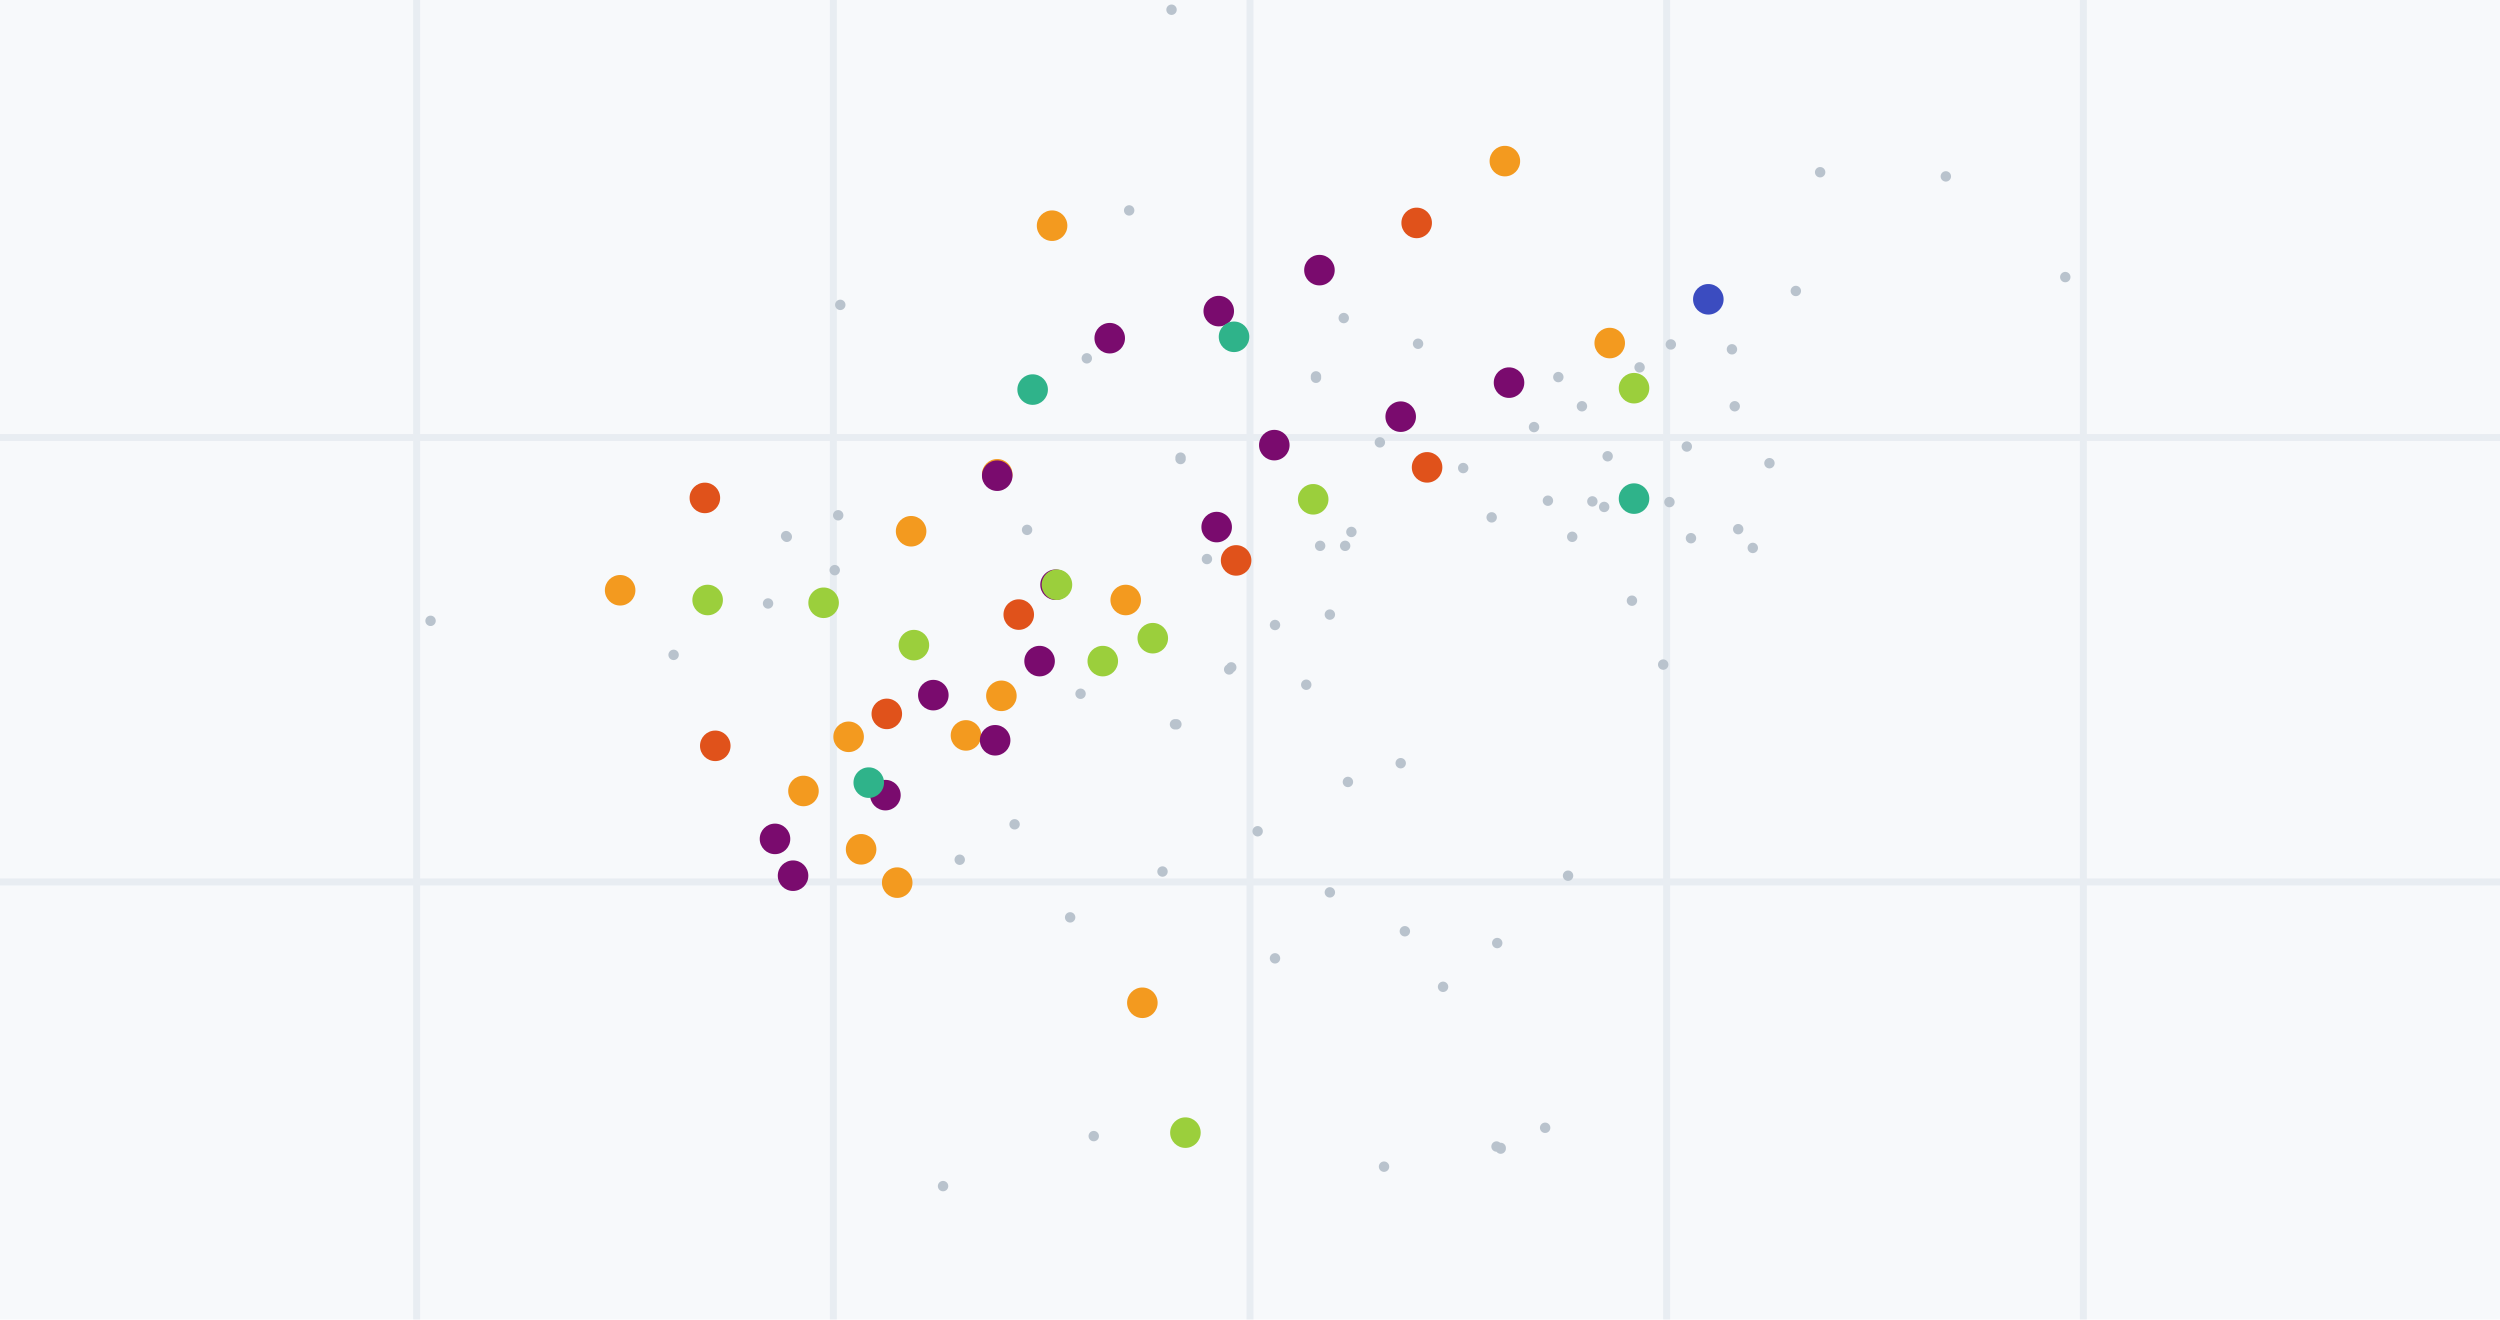
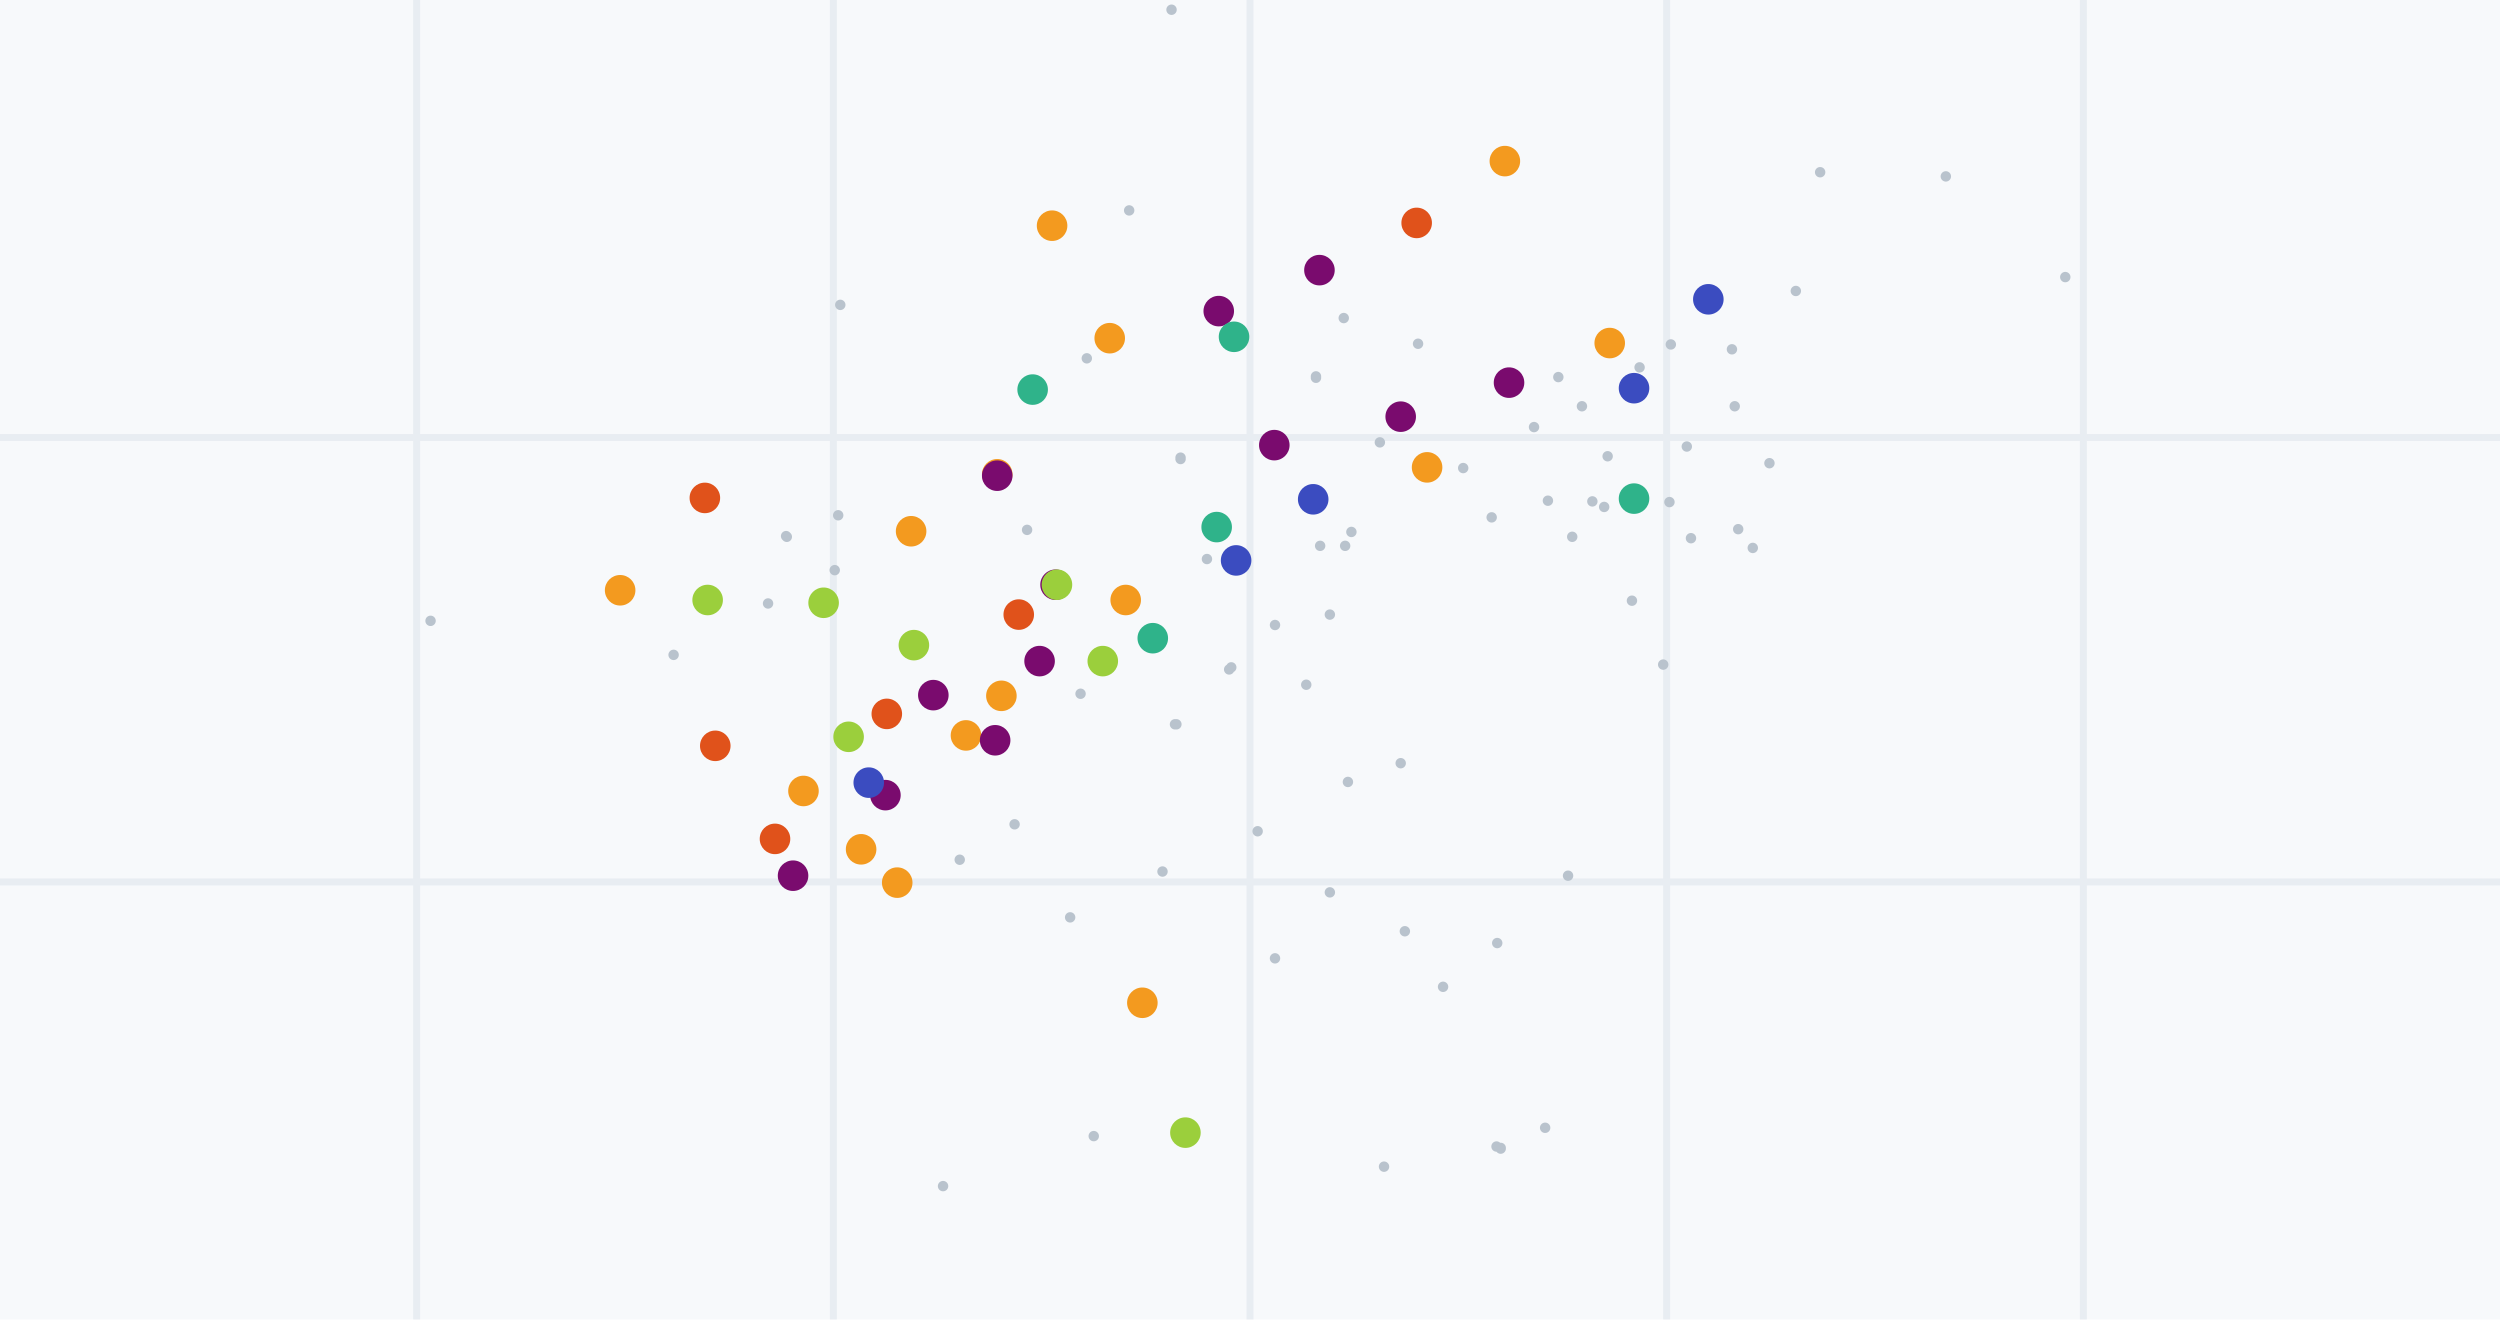
<svg xmlns="http://www.w3.org/2000/svg" viewBox="0 0 360 190" width="360" height="190" role="img" aria-label="drill plan">
  <rect width="360" height="190" fill="#f7f9fb" />
  <line x1="60" y1="0" x2="60" y2="190" stroke="#e8edf2" />
  <line x1="120" y1="0" x2="120" y2="190" stroke="#e8edf2" />
  <line x1="180" y1="0" x2="180" y2="190" stroke="#e8edf2" />
  <line x1="240" y1="0" x2="240" y2="190" stroke="#e8edf2" />
  <line x1="300" y1="0" x2="300" y2="190" stroke="#e8edf2" />
  <line x1="0" y1="63" x2="360" y2="63" stroke="#e8edf2" />
  <line x1="0" y1="127" x2="360" y2="127" stroke="#e8edf2" />
  <path d="M262.1 24.8L262.1 24.8M240.6 49.6L240.6 49.6M236.1 52.9L236.1 52.9M212.8 -20.7L212.8 -20.7M254.8 66.7L254.8 66.7M258.6 41.9L258.6 41.9M252.4 78.9L252.4 78.9M280.2 25.4L280.2 25.4M242.9 64.3L242.9 64.3M226.4 77.3L226.4 77.3M297.4 39.9L297.4 39.9M250.3 76.2L250.3 76.2M243.5 77.5L243.5 77.5M231.0 73.0L231.0 73.0M194.6 76.6L194.6 76.6M157.5 163.6L157.5 163.6M190.1 78.6L190.1 78.6M215.6 135.8L215.6 135.8M189.1 71.9L189.1 71.9M193.7 78.6L193.7 78.6M231.5 65.7L231.5 65.7M224.4 54.3L224.4 54.3M220.9 61.5L220.9 61.5M249.4 50.3L249.4 50.3M245.8 43.1L245.8 43.1M118.5 86.7L118.5 86.7M131.0 76.5L131.0 76.5M148.7 56.0L148.7 56.0M101.7 86.3L101.7 86.3M120.7 74.2L120.7 74.2M189.5 54.4L189.5 54.4M110.6 86.9L110.6 86.9M189.5 54.2L189.5 54.2M170.0 66.1L170.0 66.1M101.7 86.3L101.7 86.3M113.3 77.3L113.3 77.3M189.5 54.4L189.5 54.4M170.0 65.9L170.0 65.9M113.2 77.2L113.2 77.2M97.0 94.3L97.0 94.3M110.6 86.9L110.6 86.9M193.5 45.8L193.5 45.8M204.2 49.5L204.2 49.5M169.4 104.3L169.4 104.3M240.4 72.3L240.4 72.3M229.3 72.2L229.3 72.2M183.6 90.0L183.6 90.0M222.9 72.1L222.9 72.1M199.3 168.0L199.3 168.0M121.0 43.9L121.0 43.9M178.0 80.7L178.0 80.7M188.1 98.6L188.1 98.6M216.1 165.4L216.1 165.4M215.5 165.1L215.5 165.1M177.3 96.1L177.3 96.1M162.2 86.5L162.2 86.5M146.7 88.5L146.7 88.5M201.7 109.9L201.7 109.9M151.9 83.9L151.9 83.9M181.1 119.7L181.1 119.7M134.4 100.2L134.4 100.2M167.4 125.5L167.4 125.5M175.2 44.9L175.2 44.9M235.0 86.5L235.0 86.5M216.1 165.3L216.1 165.3M139.3 105.9L139.3 105.9M154.1 132.1L154.1 132.1M144.0 100.1L144.0 100.1M155.6 99.9L155.6 99.9M222.5 162.4L222.5 162.4M138.2 123.8L138.2 123.8M177.0 96.4L177.0 96.4M231.6 49.6L231.6 49.6M168.7 1.4L168.7 1.4M191.5 88.5L191.5 88.5M146.1 118.7L146.1 118.7M169.2 104.3L169.2 104.3M225.8 126.1L225.8 126.1M189.6 72.7L189.6 72.7M189.9 71.3L189.9 71.3M227.8 58.5L227.8 58.5M210.7 67.4L210.7 67.4M173.8 80.5L173.8 80.5M156.5 51.6L156.5 51.6M147.9 76.3L147.9 76.3M207.8 142.1L207.8 142.1M239.5 95.7L239.5 95.7M183.6 138.0L183.6 138.0M214.8 74.5L214.8 74.5M194.1 112.6L194.1 112.6M249.8 58.5L249.8 58.5M120.2 82.1L120.2 82.1M202.3 134.1L202.3 134.1M191.5 128.5L191.5 128.5M135.8 170.8L135.8 170.8M62.0 89.4L62.0 89.4M162.6 30.3L162.6 30.3M198.7 63.7L198.7 63.7M127.7 114.7L127.7 114.7" stroke="#b9c3cd" stroke-width="1.5" fill="none" stroke-linecap="round" />
-   <path d="M124.0 122.3L124.0 122.3M162.1 86.4L162.1 86.4M122.2 106.1L122.2 106.1M231.8 49.4L231.8 49.4M89.3 85.0L89.3 85.0M115.7 113.9L115.7 113.9M151.5 32.5L151.5 32.5M131.2 76.5L131.2 76.5M139.1 105.9L139.1 105.9M144.2 100.2L144.2 100.2M143.6 68.3L143.6 68.3M129.2 127.1L129.2 127.1M164.5 144.4L164.5 144.4M216.7 23.2L216.7 23.2" stroke="#f39a1f" stroke-width="2.6" fill="none" stroke-linecap="round" opacity=".95" />
-   <path d="M127.5 114.5L127.5 114.5M183.5 64.1L183.5 64.1M143.3 106.6L143.3 106.6M134.4 100.1L134.4 100.1M149.7 95.2L149.7 95.2M114.2 126.1L114.2 126.1M175.2 75.9L175.2 75.9M111.6 120.8L111.6 120.8M175.5 44.8L175.5 44.8M190.0 38.9L190.0 38.9M201.7 60.0L201.7 60.0M217.3 55.1L217.3 55.1M159.8 48.7L159.8 48.7M152.0 84.2L152.0 84.2M143.6 68.5L143.6 68.5" stroke="#7a0b6e" stroke-width="2.6" fill="none" stroke-linecap="round" opacity=".95" />
-   <path d="M189.1 71.9L189.1 71.9M131.6 92.9L131.6 92.9M166.0 91.9L166.0 91.9M235.3 55.9L235.3 55.9M118.6 86.8L118.6 86.8M152.2 84.2L152.2 84.2M101.9 86.4L101.9 86.4M158.8 95.2L158.8 95.2M170.7 163.1L170.7 163.1" stroke="#9bcf3c" stroke-width="2.6" fill="none" stroke-linecap="round" opacity=".95" />
-   <path d="M125.1 112.7L125.1 112.7M148.7 56.1L148.7 56.1M235.3 71.8L235.3 71.8M177.7 48.5L177.7 48.5" stroke="#2fb38a" stroke-width="2.6" fill="none" stroke-linecap="round" opacity=".95" />
-   <path d="M146.7 88.5L146.7 88.5M178.0 80.7L178.0 80.7M205.5 67.3L205.5 67.3M204.0 32.1L204.0 32.1M101.5 71.7L101.5 71.7M127.7 102.8L127.7 102.8M103.0 107.4L103.0 107.4" stroke="#e0521b" stroke-width="2.6" fill="none" stroke-linecap="round" opacity=".95" />
-   <path d="M246.0 43.1L246.0 43.1" stroke="#3b4cc0" stroke-width="2.6" fill="none" stroke-linecap="round" opacity=".95" />
-   <path d="M121.8 122.3a2.2 2.2 0 1 0 4.4 0a2.2 2.2 0 1 0-4.4 0M159.9 86.4a2.2 2.2 0 1 0 4.4 0a2.2 2.2 0 1 0-4.4 0M120.0 106.1a2.2 2.2 0 1 0 4.4 0a2.2 2.2 0 1 0-4.4 0M229.6 49.4a2.2 2.2 0 1 0 4.4 0a2.2 2.2 0 1 0-4.4 0M87.1 85.0a2.2 2.2 0 1 0 4.4 0a2.2 2.2 0 1 0-4.4 0M113.5 113.9a2.2 2.2 0 1 0 4.4 0a2.2 2.2 0 1 0-4.4 0M149.3 32.5a2.2 2.2 0 1 0 4.4 0a2.2 2.2 0 1 0-4.4 0M129.0 76.5a2.2 2.2 0 1 0 4.4 0a2.2 2.2 0 1 0-4.4 0M136.9 105.9a2.2 2.2 0 1 0 4.4 0a2.2 2.2 0 1 0-4.4 0M142.0 100.2a2.2 2.2 0 1 0 4.4 0a2.2 2.2 0 1 0-4.4 0M141.4 68.3a2.2 2.2 0 1 0 4.4 0a2.2 2.2 0 1 0-4.4 0M127.0 127.1a2.2 2.2 0 1 0 4.4 0a2.2 2.2 0 1 0-4.4 0M162.3 144.4a2.2 2.2 0 1 0 4.4 0a2.2 2.2 0 1 0-4.4 0M214.5 23.2a2.2 2.2 0 1 0 4.4 0a2.2 2.2 0 1 0-4.4 0" fill="#f39a1f" />
-   <path d="M125.3 114.5a2.2 2.2 0 1 0 4.4 0a2.2 2.2 0 1 0-4.4 0M181.3 64.1a2.2 2.2 0 1 0 4.4 0a2.2 2.2 0 1 0-4.4 0M141.1 106.6a2.2 2.2 0 1 0 4.4 0a2.2 2.2 0 1 0-4.4 0M132.2 100.1a2.2 2.2 0 1 0 4.4 0a2.2 2.2 0 1 0-4.4 0M147.5 95.2a2.2 2.2 0 1 0 4.4 0a2.2 2.2 0 1 0-4.4 0M112.0 126.1a2.2 2.2 0 1 0 4.4 0a2.2 2.2 0 1 0-4.4 0M173.0 75.9a2.2 2.2 0 1 0 4.4 0a2.2 2.2 0 1 0-4.4 0M109.4 120.8a2.2 2.2 0 1 0 4.4 0a2.2 2.2 0 1 0-4.4 0M173.3 44.8a2.2 2.2 0 1 0 4.4 0a2.2 2.2 0 1 0-4.4 0M187.8 38.9a2.2 2.2 0 1 0 4.4 0a2.2 2.2 0 1 0-4.4 0M199.5 60.0a2.2 2.2 0 1 0 4.4 0a2.2 2.2 0 1 0-4.4 0M215.1 55.1a2.2 2.2 0 1 0 4.4 0a2.2 2.2 0 1 0-4.4 0M157.6 48.7a2.2 2.2 0 1 0 4.4 0a2.2 2.2 0 1 0-4.4 0M149.8 84.2a2.2 2.2 0 1 0 4.4 0a2.2 2.2 0 1 0-4.4 0M141.4 68.5a2.2 2.2 0 1 0 4.4 0a2.2 2.2 0 1 0-4.4 0" fill="#7a0b6e" />
-   <path d="M186.9 71.9a2.2 2.2 0 1 0 4.4 0a2.2 2.2 0 1 0-4.4 0M129.4 92.9a2.2 2.2 0 1 0 4.4 0a2.2 2.2 0 1 0-4.4 0M163.8 91.9a2.2 2.2 0 1 0 4.4 0a2.2 2.2 0 1 0-4.4 0M233.1 55.9a2.2 2.2 0 1 0 4.4 0a2.2 2.2 0 1 0-4.4 0M116.4 86.8a2.2 2.2 0 1 0 4.4 0a2.2 2.2 0 1 0-4.4 0M150.0 84.2a2.2 2.2 0 1 0 4.4 0a2.2 2.2 0 1 0-4.4 0M99.7 86.4a2.2 2.2 0 1 0 4.4 0a2.2 2.2 0 1 0-4.4 0M156.6 95.2a2.2 2.2 0 1 0 4.4 0a2.2 2.2 0 1 0-4.4 0M168.5 163.1a2.2 2.2 0 1 0 4.4 0a2.2 2.2 0 1 0-4.4 0" fill="#9bcf3c" />
-   <path d="M122.9 112.7a2.2 2.2 0 1 0 4.4 0a2.2 2.2 0 1 0-4.4 0M146.5 56.1a2.2 2.2 0 1 0 4.4 0a2.2 2.2 0 1 0-4.4 0M233.1 71.8a2.2 2.2 0 1 0 4.4 0a2.2 2.2 0 1 0-4.4 0M175.5 48.5a2.2 2.2 0 1 0 4.4 0a2.2 2.2 0 1 0-4.4 0" fill="#2fb38a" />
-   <path d="M144.5 88.5a2.2 2.2 0 1 0 4.4 0a2.2 2.2 0 1 0-4.4 0M175.8 80.7a2.2 2.2 0 1 0 4.4 0a2.2 2.2 0 1 0-4.4 0M203.3 67.3a2.2 2.2 0 1 0 4.4 0a2.2 2.2 0 1 0-4.4 0M201.8 32.1a2.2 2.2 0 1 0 4.4 0a2.2 2.2 0 1 0-4.4 0M99.3 71.7a2.2 2.2 0 1 0 4.4 0a2.2 2.2 0 1 0-4.4 0M125.5 102.8a2.2 2.2 0 1 0 4.4 0a2.2 2.2 0 1 0-4.4 0M100.8 107.4a2.2 2.2 0 1 0 4.4 0a2.2 2.2 0 1 0-4.4 0" fill="#e0521b" />
-   <path d="M243.8 43.1a2.2 2.2 0 1 0 4.4 0a2.2 2.2 0 1 0-4.4 0" fill="#3b4cc0" />
+   <path d="M124.0 122.3L124.0 122.3M162.1 86.4L162.1 86.4M205.5 67.3L205.5 67.3M159.8 48.7L159.8 48.7M231.8 49.4L231.8 49.4M89.3 85.0L89.3 85.0M115.7 113.9L115.7 113.9M151.5 32.5L151.5 32.5M131.2 76.5L131.2 76.5M139.1 105.9L139.1 105.9M144.2 100.2L144.2 100.2M143.6 68.3L143.6 68.3M129.2 127.1L129.2 127.1M164.5 144.4L164.5 144.4M216.7 23.2L216.7 23.2" stroke="#f39a1f" stroke-width="2.6" fill="none" stroke-linecap="round" opacity=".95" />
+   <path d="M127.5 114.5L127.5 114.5M183.5 64.1L183.5 64.1M143.3 106.6L143.3 106.6M134.4 100.1L134.4 100.1M149.7 95.2L149.7 95.2M114.2 126.1L114.2 126.1M175.5 44.8L175.5 44.8M190.0 38.9L190.0 38.9M201.7 60.0L201.7 60.0M217.3 55.1L217.3 55.1M152.0 84.2L152.0 84.2M143.6 68.5L143.6 68.5" stroke="#7a0b6e" stroke-width="2.6" fill="none" stroke-linecap="round" opacity=".95" />
+   <path d="M189.1 71.9L189.1 71.9M125.1 112.7L125.1 112.7M178.0 80.7L178.0 80.7M235.3 55.9L235.3 55.9M246.0 43.1L246.0 43.1" stroke="#3b4cc0" stroke-width="2.6" fill="none" stroke-linecap="round" opacity=".95" />
+   <path d="M146.7 88.5L146.7 88.5M111.6 120.8L111.6 120.8M204.0 32.1L204.0 32.1M101.5 71.7L101.5 71.7M127.7 102.8L127.7 102.8M103.0 107.4L103.0 107.4" stroke="#e0521b" stroke-width="2.6" fill="none" stroke-linecap="round" opacity=".95" />
+   <path d="M131.6 92.9L131.6 92.9M122.2 106.1L122.2 106.1M118.6 86.8L118.6 86.8M152.2 84.2L152.2 84.2M101.9 86.4L101.9 86.4M158.8 95.2L158.8 95.2M170.7 163.1L170.7 163.1" stroke="#9bcf3c" stroke-width="2.6" fill="none" stroke-linecap="round" opacity=".95" />
+   <path d="M175.2 75.9L175.2 75.9M166.0 91.9L166.0 91.9M148.7 56.1L148.7 56.1M235.3 71.8L235.3 71.8M177.7 48.5L177.7 48.5" stroke="#2fb38a" stroke-width="2.6" fill="none" stroke-linecap="round" opacity=".95" />
+   <path d="M121.8 122.3a2.2 2.2 0 1 0 4.4 0a2.2 2.2 0 1 0-4.4 0M159.9 86.4a2.2 2.2 0 1 0 4.4 0a2.2 2.2 0 1 0-4.4 0M203.3 67.3a2.2 2.2 0 1 0 4.4 0a2.2 2.2 0 1 0-4.4 0M157.6 48.7a2.2 2.2 0 1 0 4.4 0a2.2 2.2 0 1 0-4.4 0M229.6 49.4a2.2 2.2 0 1 0 4.4 0a2.2 2.2 0 1 0-4.4 0M87.1 85.0a2.2 2.2 0 1 0 4.4 0a2.2 2.2 0 1 0-4.4 0M113.5 113.9a2.2 2.2 0 1 0 4.4 0a2.2 2.2 0 1 0-4.4 0M149.3 32.5a2.2 2.2 0 1 0 4.4 0a2.2 2.2 0 1 0-4.4 0M129.0 76.5a2.2 2.2 0 1 0 4.4 0a2.2 2.2 0 1 0-4.4 0M136.9 105.9a2.2 2.2 0 1 0 4.4 0a2.2 2.2 0 1 0-4.4 0M142.0 100.2a2.2 2.2 0 1 0 4.4 0a2.2 2.2 0 1 0-4.4 0M141.4 68.3a2.2 2.2 0 1 0 4.4 0a2.2 2.2 0 1 0-4.4 0M127.0 127.1a2.2 2.2 0 1 0 4.4 0a2.2 2.2 0 1 0-4.4 0M162.3 144.4a2.2 2.2 0 1 0 4.4 0a2.2 2.2 0 1 0-4.4 0M214.5 23.2a2.2 2.2 0 1 0 4.4 0a2.2 2.2 0 1 0-4.4 0" fill="#f39a1f" />
+   <path d="M125.3 114.5a2.2 2.2 0 1 0 4.4 0a2.2 2.2 0 1 0-4.4 0M181.3 64.1a2.2 2.2 0 1 0 4.4 0a2.2 2.2 0 1 0-4.4 0M141.1 106.6a2.2 2.2 0 1 0 4.4 0a2.2 2.2 0 1 0-4.4 0M132.2 100.1a2.2 2.2 0 1 0 4.4 0a2.2 2.2 0 1 0-4.4 0M147.5 95.2a2.2 2.2 0 1 0 4.4 0a2.2 2.2 0 1 0-4.4 0M112.0 126.1a2.2 2.2 0 1 0 4.4 0a2.2 2.2 0 1 0-4.4 0M173.3 44.8a2.2 2.2 0 1 0 4.4 0a2.2 2.2 0 1 0-4.4 0M187.8 38.9a2.2 2.2 0 1 0 4.4 0a2.2 2.2 0 1 0-4.4 0M199.5 60.0a2.2 2.2 0 1 0 4.4 0a2.2 2.2 0 1 0-4.4 0M215.1 55.1a2.2 2.2 0 1 0 4.4 0a2.2 2.2 0 1 0-4.4 0M149.8 84.2a2.2 2.2 0 1 0 4.4 0a2.2 2.2 0 1 0-4.4 0M141.4 68.5a2.2 2.2 0 1 0 4.4 0a2.2 2.2 0 1 0-4.4 0" fill="#7a0b6e" />
+   <path d="M186.9 71.9a2.2 2.2 0 1 0 4.4 0a2.2 2.2 0 1 0-4.4 0M122.9 112.7a2.2 2.2 0 1 0 4.4 0a2.2 2.2 0 1 0-4.4 0M175.8 80.7a2.2 2.2 0 1 0 4.4 0a2.2 2.2 0 1 0-4.4 0M233.1 55.9a2.2 2.2 0 1 0 4.4 0a2.2 2.2 0 1 0-4.4 0M243.8 43.1a2.2 2.2 0 1 0 4.4 0a2.2 2.2 0 1 0-4.4 0" fill="#3b4cc0" />
+   <path d="M144.5 88.5a2.2 2.2 0 1 0 4.4 0a2.2 2.2 0 1 0-4.4 0M109.4 120.8a2.2 2.2 0 1 0 4.4 0a2.2 2.2 0 1 0-4.4 0M201.8 32.1a2.2 2.2 0 1 0 4.4 0a2.2 2.2 0 1 0-4.4 0M99.3 71.7a2.2 2.2 0 1 0 4.4 0a2.2 2.2 0 1 0-4.4 0M125.5 102.8a2.2 2.2 0 1 0 4.4 0a2.2 2.2 0 1 0-4.4 0M100.8 107.4a2.2 2.2 0 1 0 4.4 0a2.2 2.2 0 1 0-4.4 0" fill="#e0521b" />
+   <path d="M129.4 92.9a2.2 2.2 0 1 0 4.4 0a2.2 2.2 0 1 0-4.4 0M120.0 106.1a2.2 2.2 0 1 0 4.4 0a2.2 2.2 0 1 0-4.4 0M116.4 86.8a2.2 2.2 0 1 0 4.4 0a2.2 2.2 0 1 0-4.4 0M150.0 84.2a2.2 2.2 0 1 0 4.4 0a2.2 2.2 0 1 0-4.4 0M99.7 86.4a2.2 2.2 0 1 0 4.4 0a2.2 2.2 0 1 0-4.4 0M156.6 95.2a2.2 2.2 0 1 0 4.4 0a2.2 2.2 0 1 0-4.4 0M168.5 163.1a2.2 2.2 0 1 0 4.4 0a2.2 2.2 0 1 0-4.4 0" fill="#9bcf3c" />
+   <path d="M173.0 75.9a2.2 2.2 0 1 0 4.4 0a2.2 2.2 0 1 0-4.4 0M163.8 91.9a2.2 2.2 0 1 0 4.4 0a2.2 2.2 0 1 0-4.4 0M146.5 56.1a2.2 2.2 0 1 0 4.4 0a2.2 2.2 0 1 0-4.4 0M233.1 71.8a2.2 2.2 0 1 0 4.4 0a2.2 2.2 0 1 0-4.4 0M175.5 48.5a2.2 2.2 0 1 0 4.4 0a2.2 2.2 0 1 0-4.4 0" fill="#2fb38a" />
</svg>
